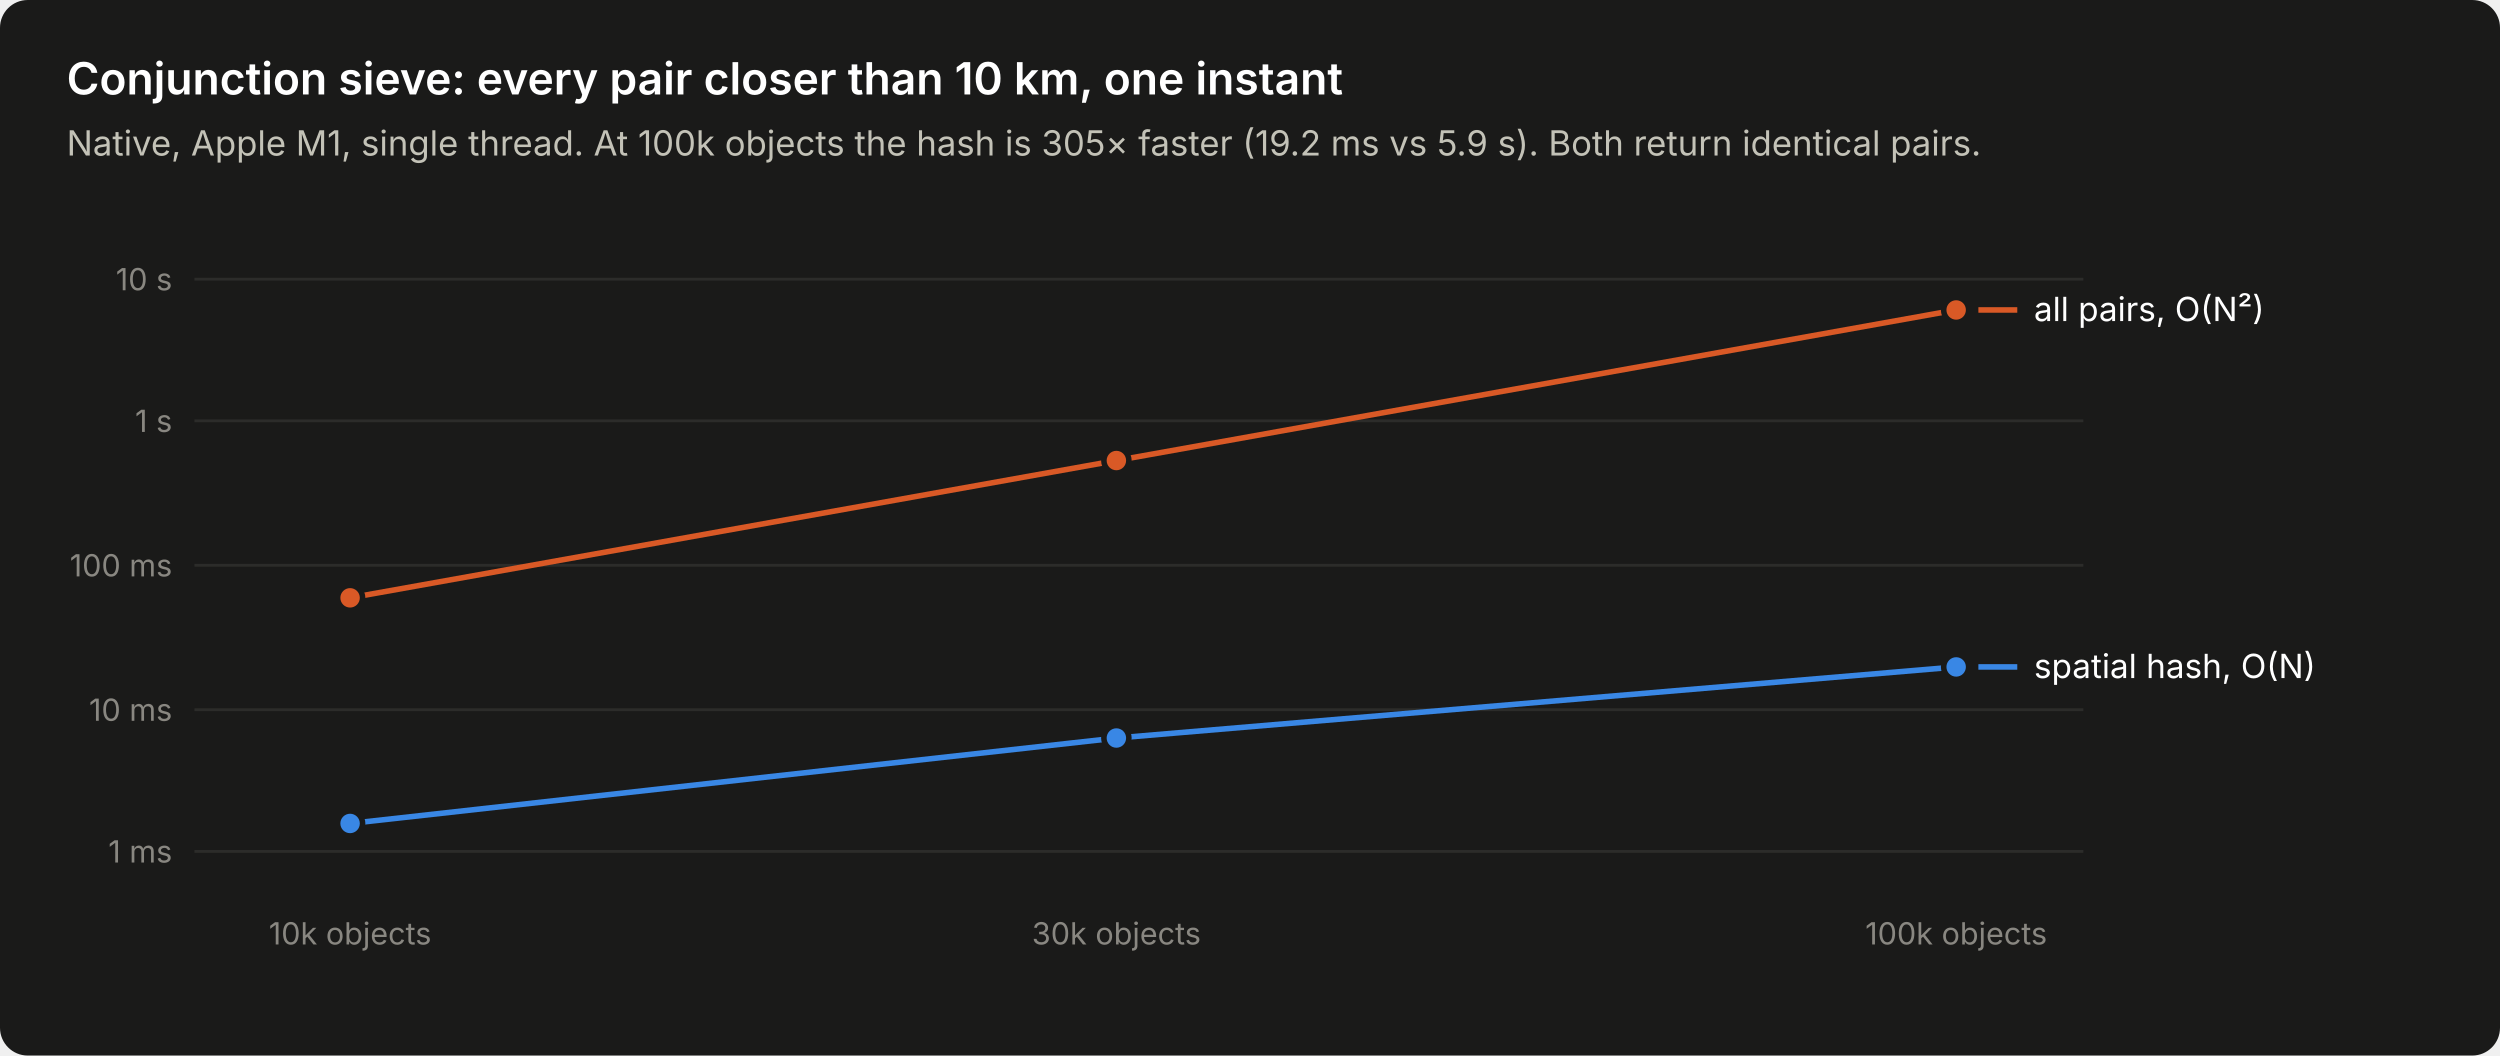
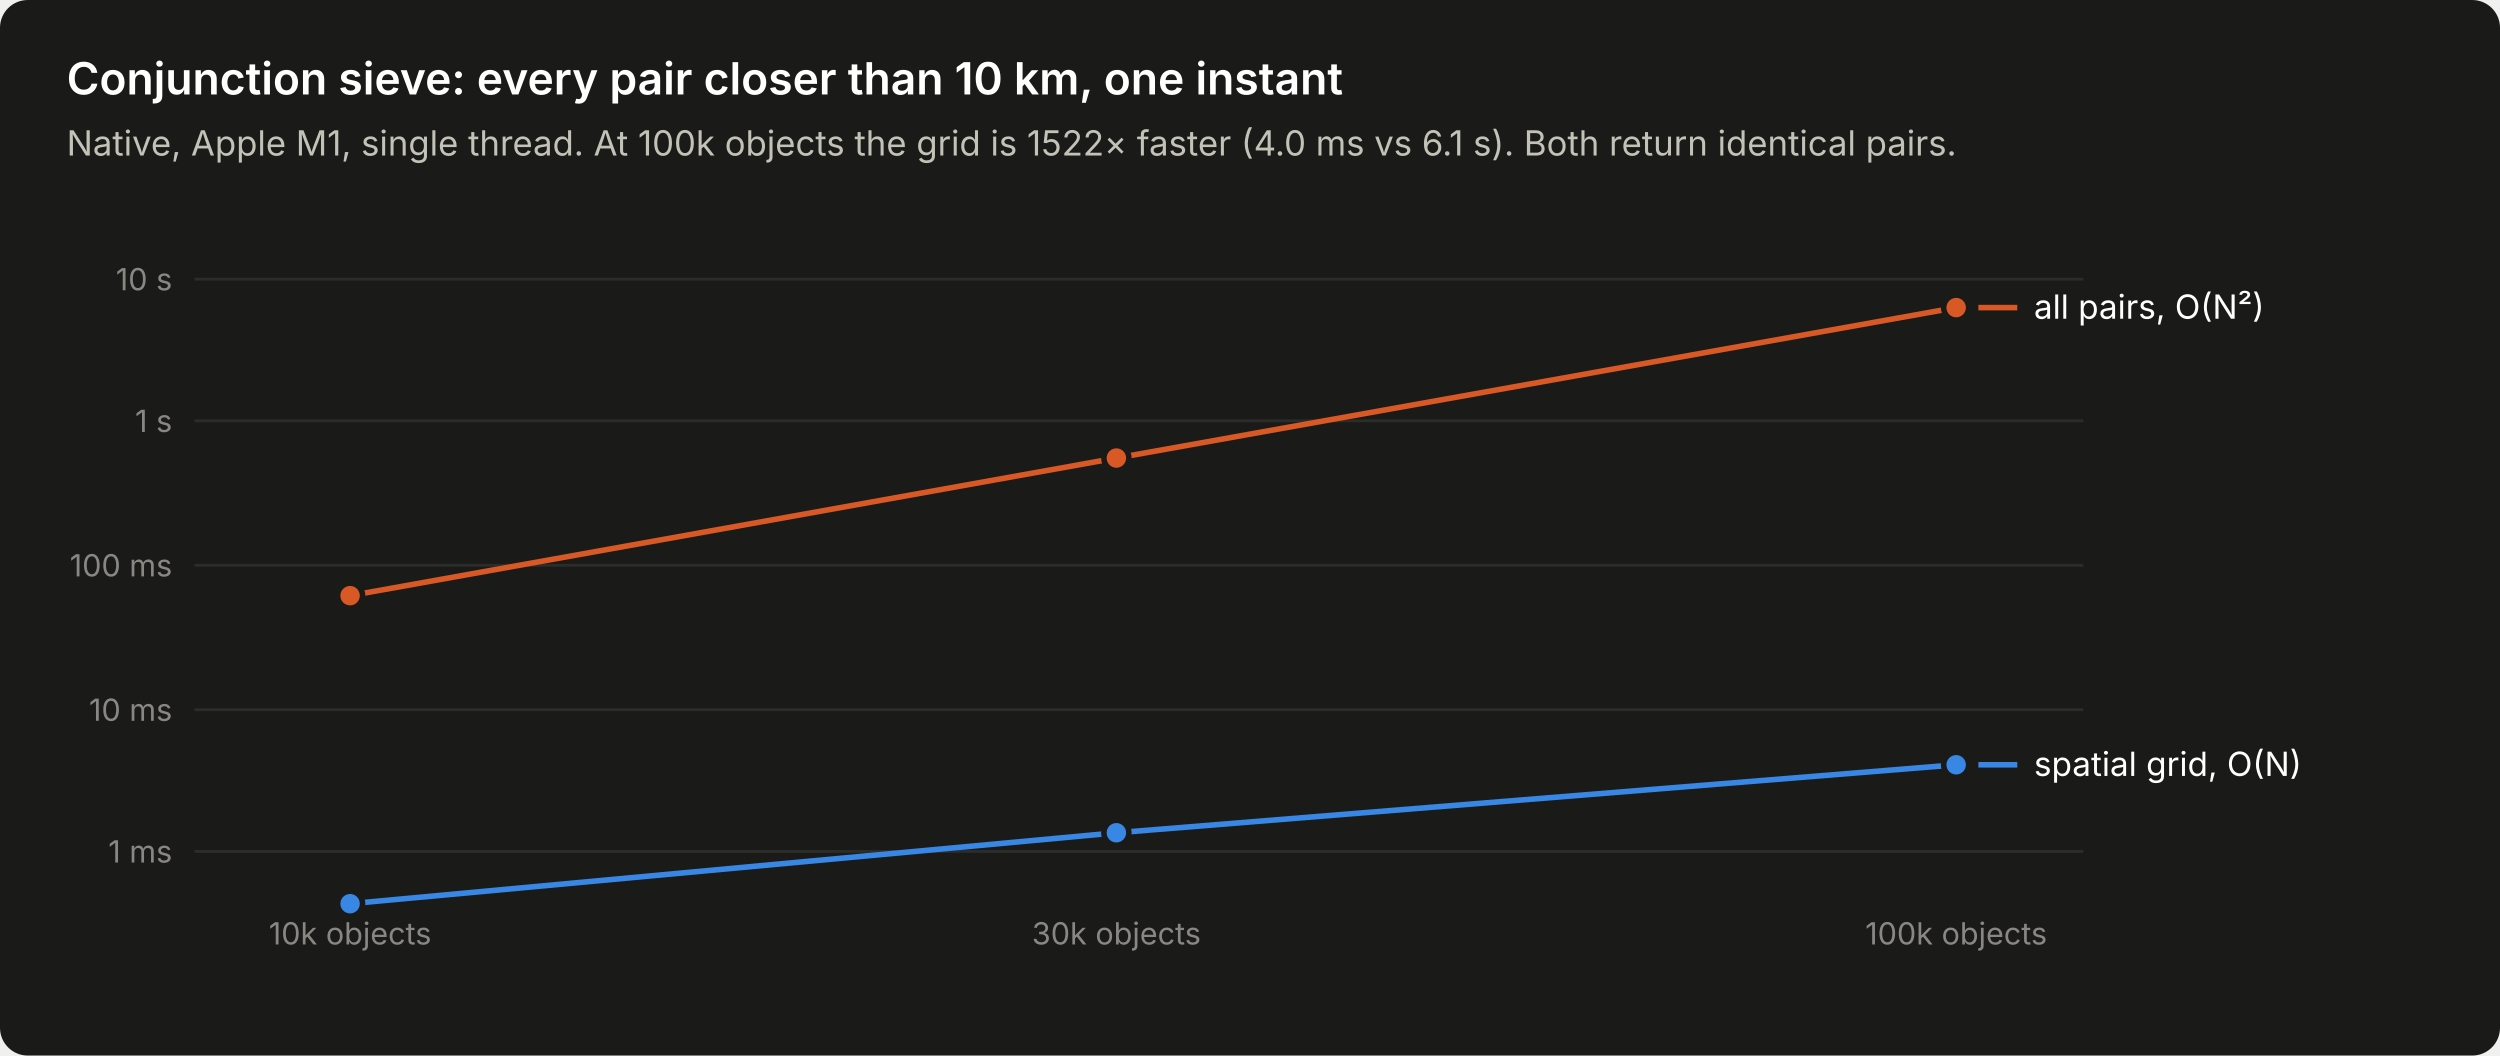
<svg xmlns="http://www.w3.org/2000/svg" width="900" height="380" viewBox="0 0 900 380" font-family="system-ui, -apple-system, 'Segoe UI', sans-serif">
  <rect width="900" height="380" rx="10" fill="#1a1a19" />
  <text x="24" y="34" font-size="16" font-weight="600" fill="#ffffff">Conjunction sieve: every pair closer than 10 km, one instant</text>
-   <text x="24" y="56" font-size="12.5" fill="#c3c2b7">Native, Apple M1, single thread. At 100k objects the hash is 305× faster (19.2 ms vs 5.9 s). Both return identical pairs.</text>
+   <text x="24" y="56" font-size="12.5" fill="#c3c2b7">Native, Apple M1, single thread. At 100k objects the grid is 1522× faster (4.0 ms vs 6.1 s). Both return identical pairs.</text>
  <line x1="70" x2="750" y1="306.5" y2="306.5" stroke="#2c2c2a" />
  <text x="62" y="310.5" text-anchor="end" font-size="11" fill="#898781">1 ms</text>
  <line x1="70" x2="750" y1="255.5" y2="255.5" stroke="#2c2c2a" />
  <text x="62" y="259.5" text-anchor="end" font-size="11" fill="#898781">10 ms</text>
  <line x1="70" x2="750" y1="203.5" y2="203.5" stroke="#2c2c2a" />
  <text x="62" y="207.5" text-anchor="end" font-size="11" fill="#898781">100 ms</text>
  <line x1="70" x2="750" y1="151.5" y2="151.5" stroke="#2c2c2a" />
  <text x="62" y="155.5" text-anchor="end" font-size="11" fill="#898781">1 s</text>
  <line x1="70" x2="750" y1="100.5" y2="100.5" stroke="#2c2c2a" />
  <text x="62" y="104.5" text-anchor="end" font-size="11" fill="#898781">10 s</text>
-   <path d="M126.032,215.219L401.897,165.793L704.218,111.586" fill="none" stroke="#d95926" stroke-width="2" stroke-linejoin="round" stroke-linecap="round" />
-   <circle cx="126.032" cy="215.219" r="4.5" fill="#d95926" stroke="#1a1a19" stroke-width="2" />
-   <circle cx="401.897" cy="165.793" r="4.5" fill="#d95926" stroke="#1a1a19" stroke-width="2" />
-   <circle cx="704.218" cy="111.586" r="4.5" fill="#d95926" stroke="#1a1a19" stroke-width="2" />
-   <line x1="712.218" x2="726.218" y1="111.586" y2="111.586" stroke="#d95926" stroke-width="2" />
-   <text x="732.218" y="115.586" font-size="12" fill="#ffffff">all pairs, O(N²)</text>
-   <path d="M126.032,296.444L401.897,265.686L704.218,240.094" fill="none" stroke="#3987e5" stroke-width="2" stroke-linejoin="round" stroke-linecap="round" />
-   <circle cx="126.032" cy="296.444" r="4.5" fill="#3987e5" stroke="#1a1a19" stroke-width="2" />
-   <circle cx="401.897" cy="265.686" r="4.5" fill="#3987e5" stroke="#1a1a19" stroke-width="2" />
-   <circle cx="704.218" cy="240.094" r="4.5" fill="#3987e5" stroke="#1a1a19" stroke-width="2" />
-   <line x1="712.218" x2="726.218" y1="240.094" y2="240.094" stroke="#3987e5" stroke-width="2" />
-   <text x="732.218" y="244.094" font-size="12" fill="#ffffff">spatial hash, O(N)</text>
+   <path d="M126.032,214.436L401.897,164.895L704.218,110.739" fill="none" stroke="#d95926" stroke-width="2" stroke-linejoin="round" stroke-linecap="round" />
+   <circle cx="126.032" cy="214.436" r="4.5" fill="#d95926" stroke="#1a1a19" stroke-width="2" />
+   <circle cx="401.897" cy="164.895" r="4.5" fill="#d95926" stroke="#1a1a19" stroke-width="2" />
+   <circle cx="704.218" cy="110.739" r="4.5" fill="#d95926" stroke="#1a1a19" stroke-width="2" />
+   <line x1="712.218" x2="726.218" y1="110.739" y2="110.739" stroke="#d95926" stroke-width="2" />
+   <text x="732.218" y="114.739" font-size="12" fill="#ffffff">all pairs, O(N²)</text>
+   <path d="M126.032,325.335L401.897,299.792L704.218,275.324" fill="none" stroke="#3987e5" stroke-width="2" stroke-linejoin="round" stroke-linecap="round" />
+   <circle cx="126.032" cy="325.335" r="4.5" fill="#3987e5" stroke="#1a1a19" stroke-width="2" />
+   <circle cx="401.897" cy="299.792" r="4.5" fill="#3987e5" stroke="#1a1a19" stroke-width="2" />
+   <circle cx="704.218" cy="275.324" r="4.5" fill="#3987e5" stroke="#1a1a19" stroke-width="2" />
+   <line x1="712.218" x2="726.218" y1="275.324" y2="275.324" stroke="#3987e5" stroke-width="2" />
+   <text x="732.218" y="279.324" font-size="12" fill="#ffffff">spatial grid, O(N)</text>
  <text x="126.032" y="340" text-anchor="middle" font-size="11" fill="#898781">10k objects</text>
  <text x="401.897" y="340" text-anchor="middle" font-size="11" fill="#898781">30k objects</text>
  <text x="704.218" y="340" text-anchor="middle" font-size="11" fill="#898781">100k objects</text>
</svg>
